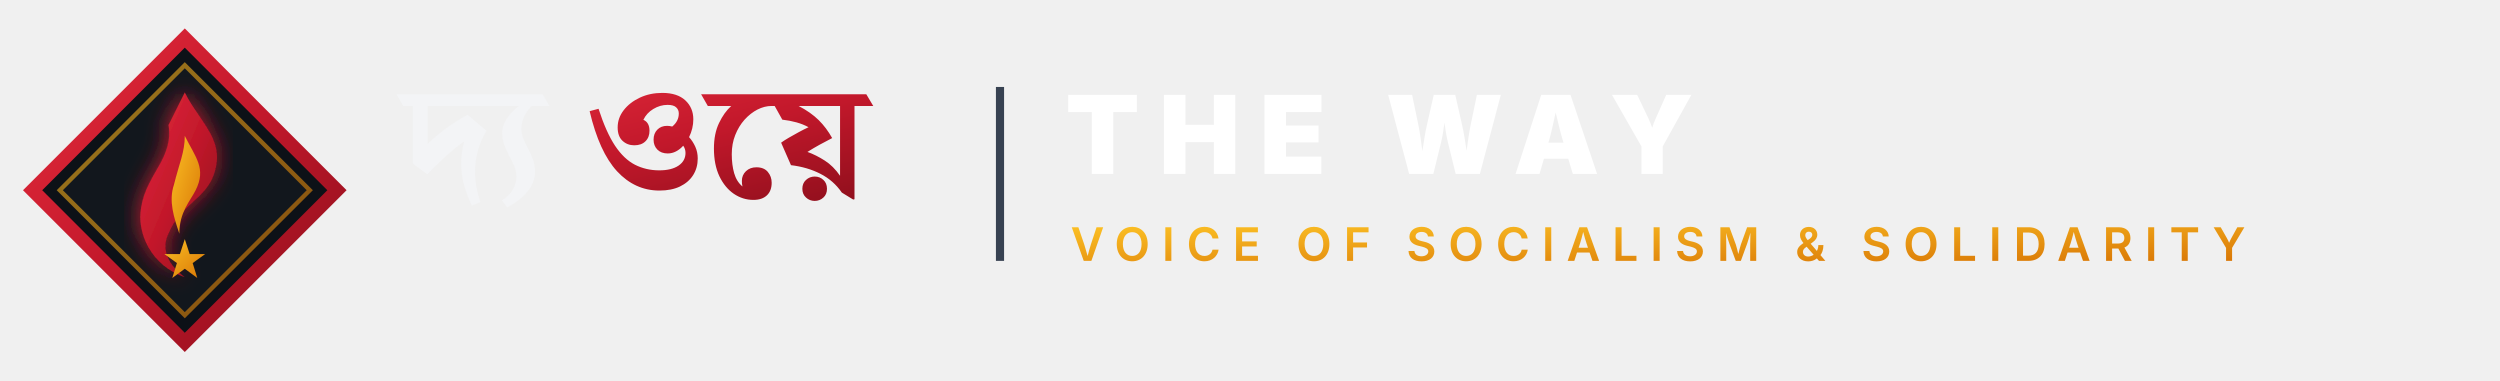
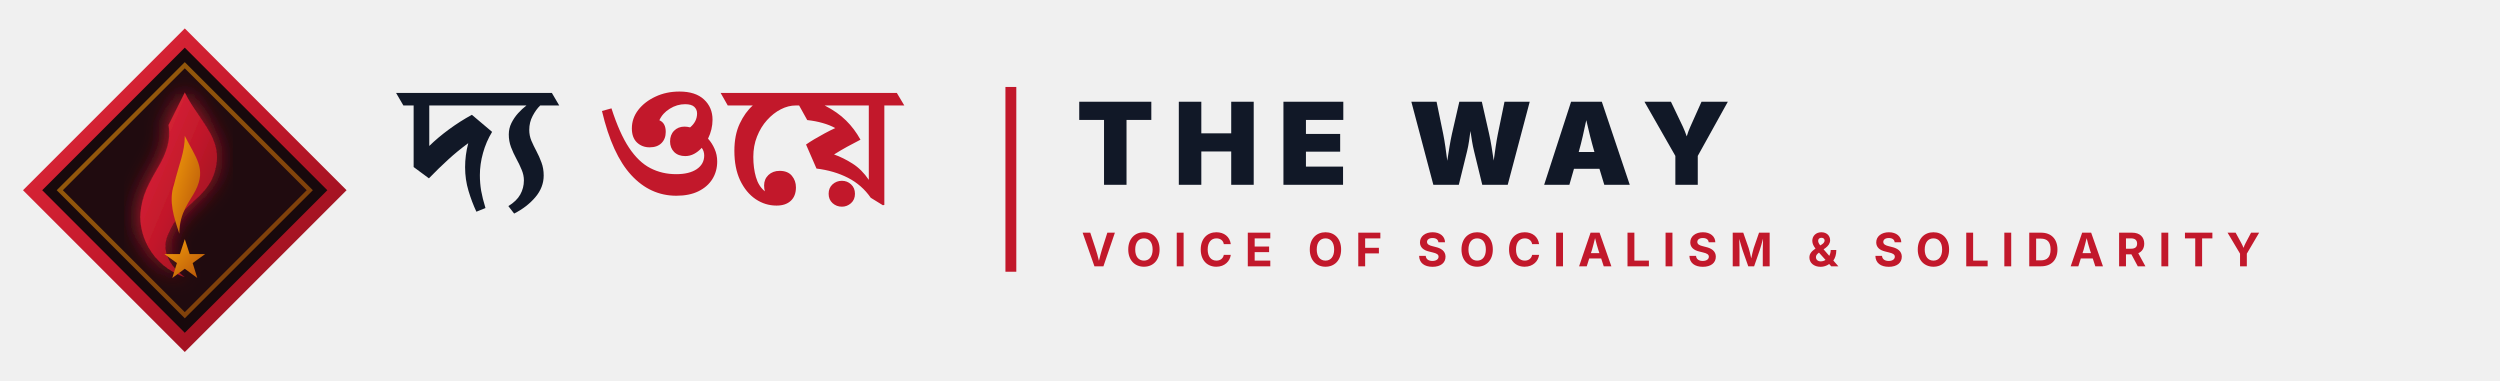
<svg xmlns="http://www.w3.org/2000/svg" viewBox="0 0 460 70" width="100%" height="100%" fill="none">
  <defs>
    <linearGradient id="wayCrimson" x1="0%" y1="0%" x2="100%" y2="100%">
      <stop offset="0%" stop-color="#e52b3c" />
      <stop offset="50%" stop-color="#c2182b" />
      <stop offset="100%" stop-color="#8b0e1b" />
    </linearGradient>
    <linearGradient id="wayGold" x1="0%" y1="0%" x2="100%" y2="100%">
-       <stop offset="0%" stop-color="#fbbf24" />
-       <stop offset="100%" stop-color="#d97706" />
+       <stop offset="0%" stop-color="#f59e0b" />
+       <stop offset="100%" stop-color="#b45309" />
    </linearGradient>
    <filter id="flameGlow" x="-20%" y="-20%" width="140%" height="140%">
      <feGaussianBlur stdDeviation="2" result="blur" />
      <feComposite in="SourceGraphic" in2="blur" operator="over" />
    </filter>
  </defs>
+   <style>
+     .brand-text-bn { fill: #111827; }
+     .brand-text-en { fill: #111827; }
+     .brand-divider { stroke: #c2182b; }
+     @media (prefers-color-scheme: dark) {
+       .brand-text-bn { fill: #f3f4f6; }
+       .brand-text-en { fill: #ffffff; }
+       .brand-divider { stroke: #e52b3c; }
+     }
+   </style>
  <g transform="translate(4, 5)">
-     <polygon points="30,2 58,30 30,58 2,30" fill="#0d1117" stroke="url(#wayCrimson)" stroke-width="2.5" />
-     <polygon points="30,7 53,30 30,53 7,30" fill="#161b22" stroke="url(#wayGold)" stroke-width="0.8" opacity="0.6" />
+     <polygon points="30,2 58,30 30,58 2,30" fill="#18090c" stroke="url(#wayCrimson)" stroke-width="2.5" />
+     <polygon points="30,7 53,30 30,53 7,30" fill="#240c10" stroke="url(#wayGold)" stroke-width="0.8" opacity="0.6" />
    <path d="M30 12 C33 18, 38 21, 35 28 C33 32, 29 33, 27 38 C26 40, 26 43, 30 46 C24 44, 21 38, 22 33 C23 27, 28 24, 27 18 C28 16, 29 14, 30 12 Z" fill="url(#wayCrimson)" filter="url(#flameGlow)" />
    <path d="M30 20 C32 24, 34 26, 32 30 C31 32, 29 34, 29 38 C28 35, 27 32, 28 29 C29 25, 30 23, 30 20 Z" fill="url(#wayGold)" />
    <polygon points="30,48 31.8,53.5 37.5,53.5 32.9,56.8 34.6,62.3 30,58.9 25.4,62.3 27.1,56.8 22.5,53.5 28.2,53.5" fill="url(#wayGold)" transform="matrix(0.5 0 0 0.5 15 15)" />
  </g>
-   <text x="74" y="36" font-family="'Hind Siliguri', 'Noto Serif Bengali', 'Anek Bangla', sans-serif" font-size="30" font-weight="800" fill="#f3f4f6" letter-spacing="0.5">
-     দ্য <tspan fill="url(#wayCrimson)">ওয়ে</tspan>
+   <text x="74" y="37" font-family="'Hind Siliguri', 'Noto Serif Bengali', 'Anek Bangla', sans-serif" font-size="32" font-weight="900" class="brand-text-bn" letter-spacing="0.5">
+     দ্য <tspan fill="#c2182b">ওয়ে</tspan>
  </text>
-   <line x1="184" y1="16" x2="184" y2="48" stroke="#374151" stroke-width="1.5" />
-   <text x="196" y="32" font-family="'Playfair Display', 'Cinzel', 'Inter', serif" font-size="20" font-weight="900" fill="#ffffff" letter-spacing="3.5">
+   <line x1="186" y1="16" x2="186" y2="50" class="brand-divider" stroke-width="2" />
+   <text x="198" y="34" font-family="'Playfair Display', 'Cinzel', 'Inter', serif" font-size="21" font-weight="900" class="brand-text-en" letter-spacing="3.5">
    THE WAY
  </text>
-   <text x="197" y="48" font-family="'Inter', sans-serif" font-size="8.5" font-weight="600" fill="url(#wayGold)" letter-spacing="2.2">
+   <text x="199" y="49" font-family="'Inter', sans-serif" font-size="8.5" font-weight="700" fill="#c2182b" letter-spacing="2.2">
    VOICE OF SOCIALISM &amp; SOLIDARITY
  </text>
</svg>
